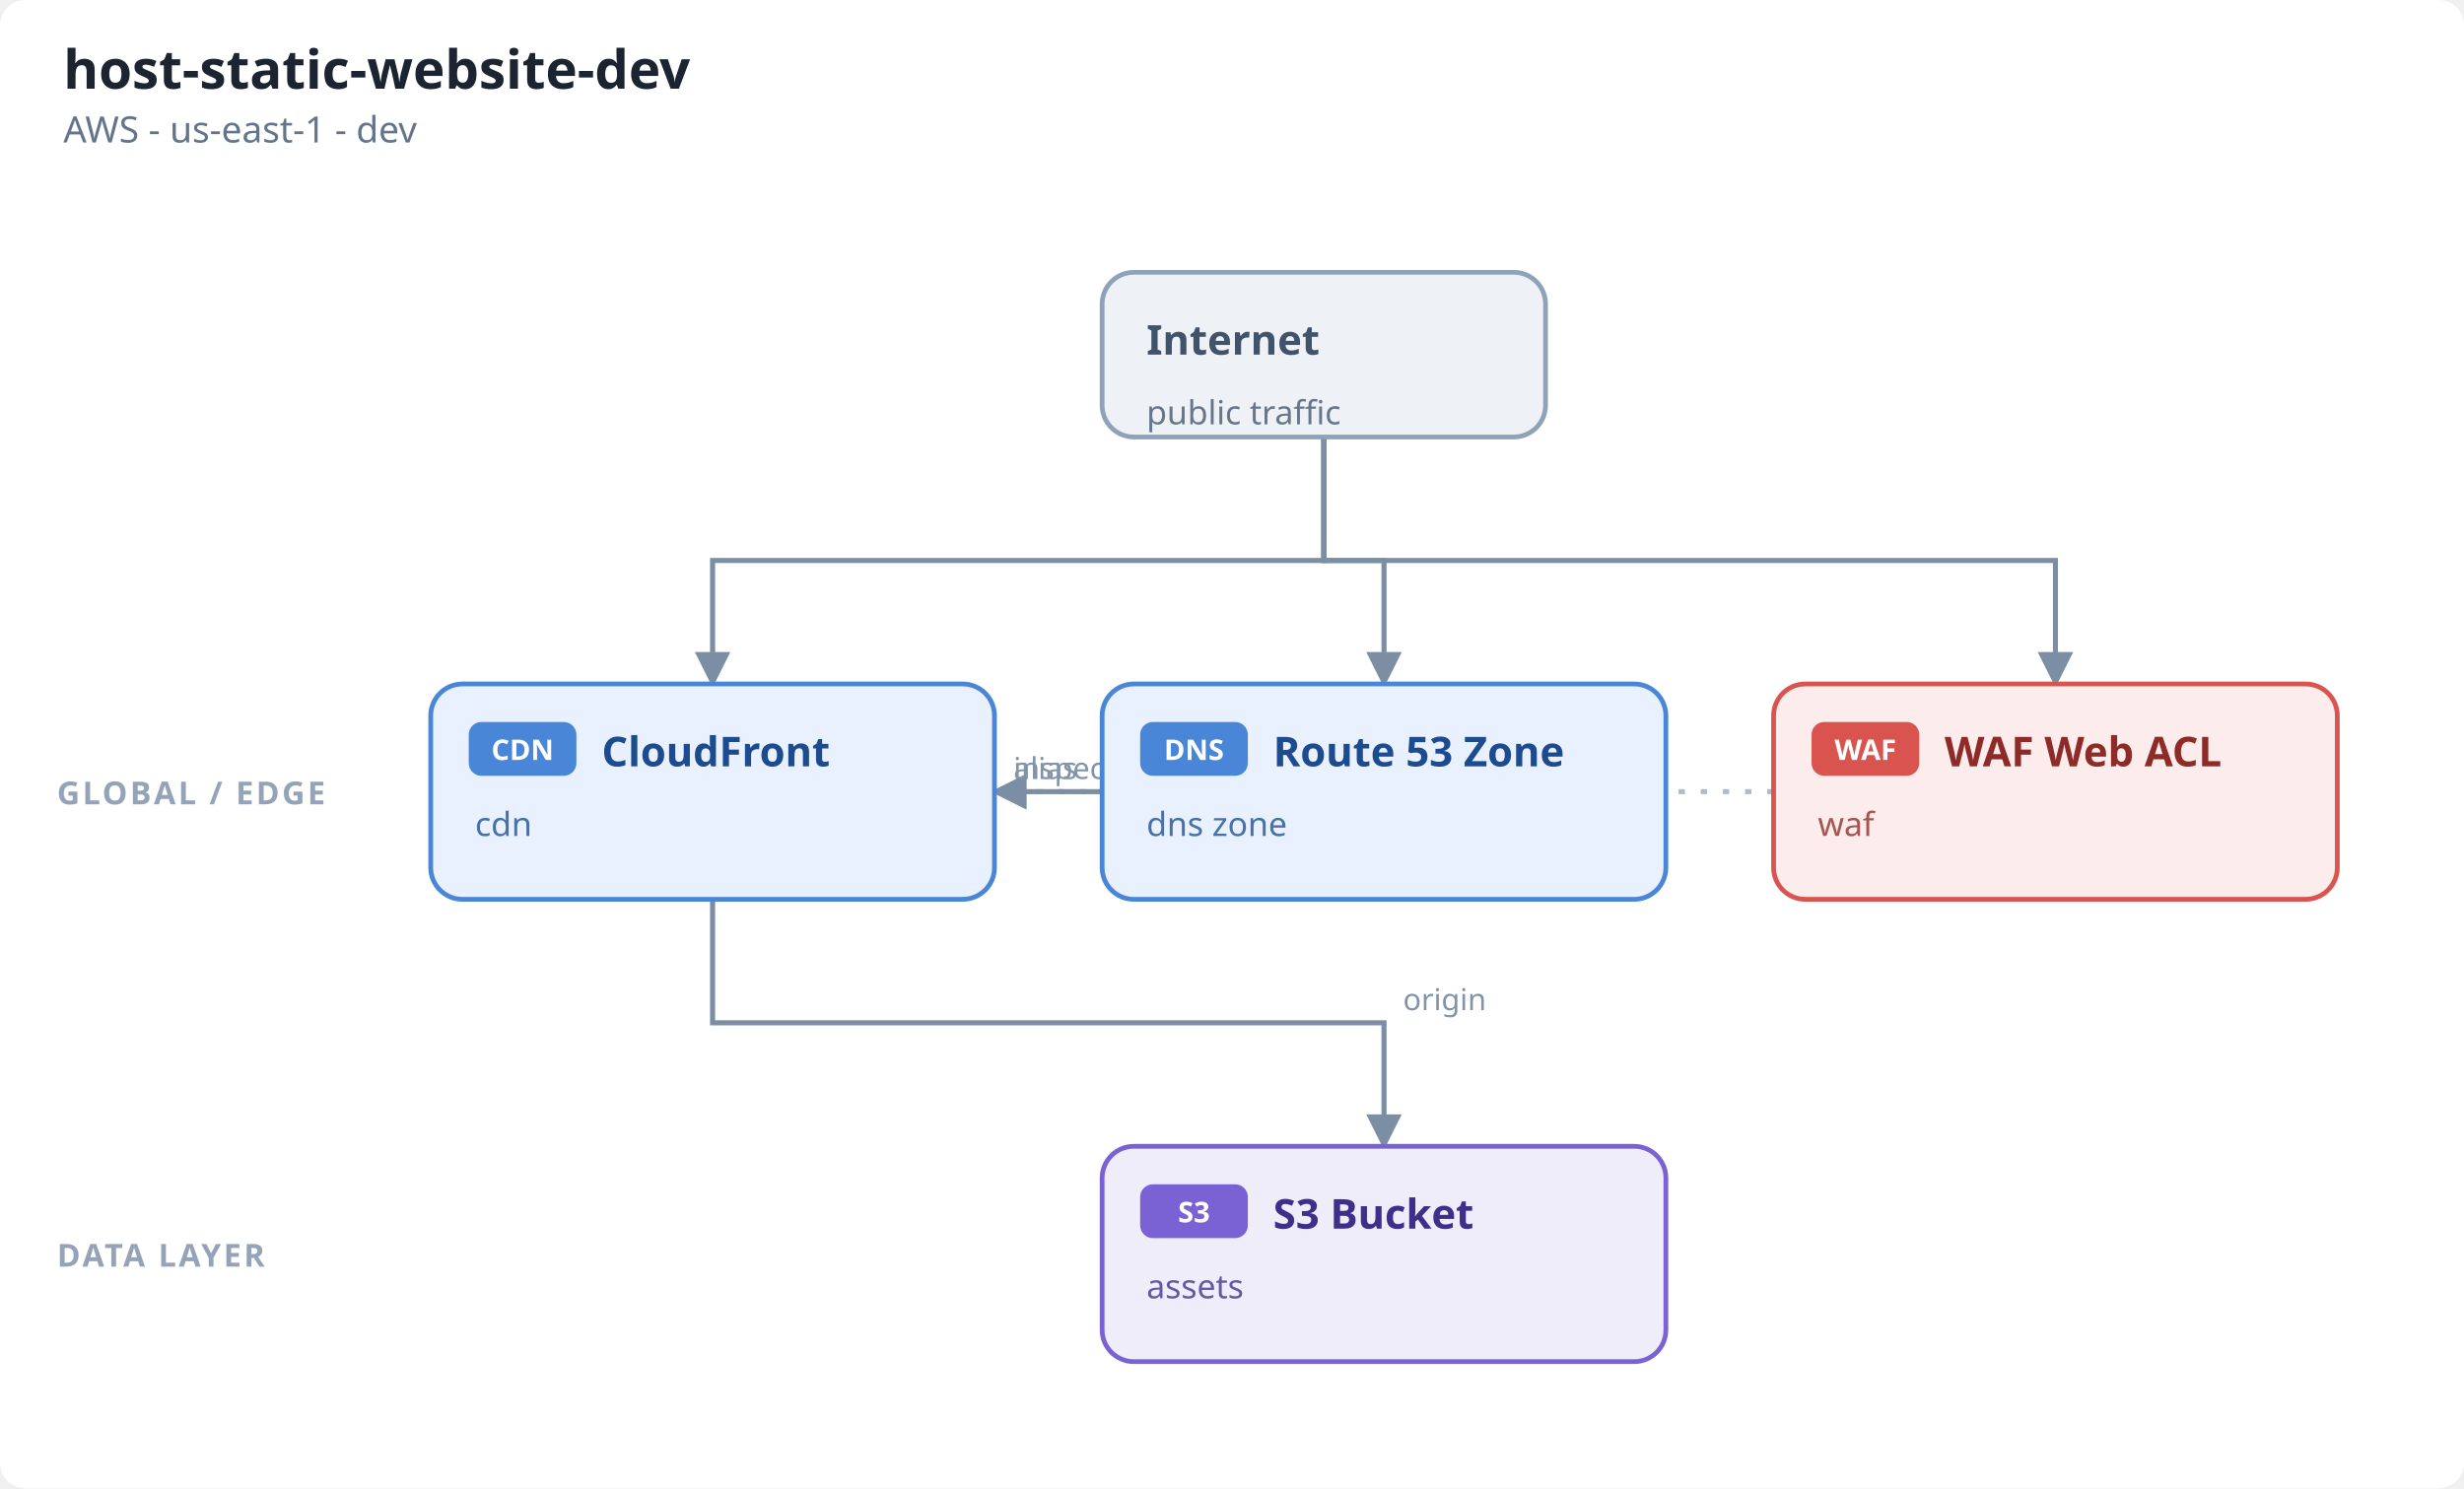
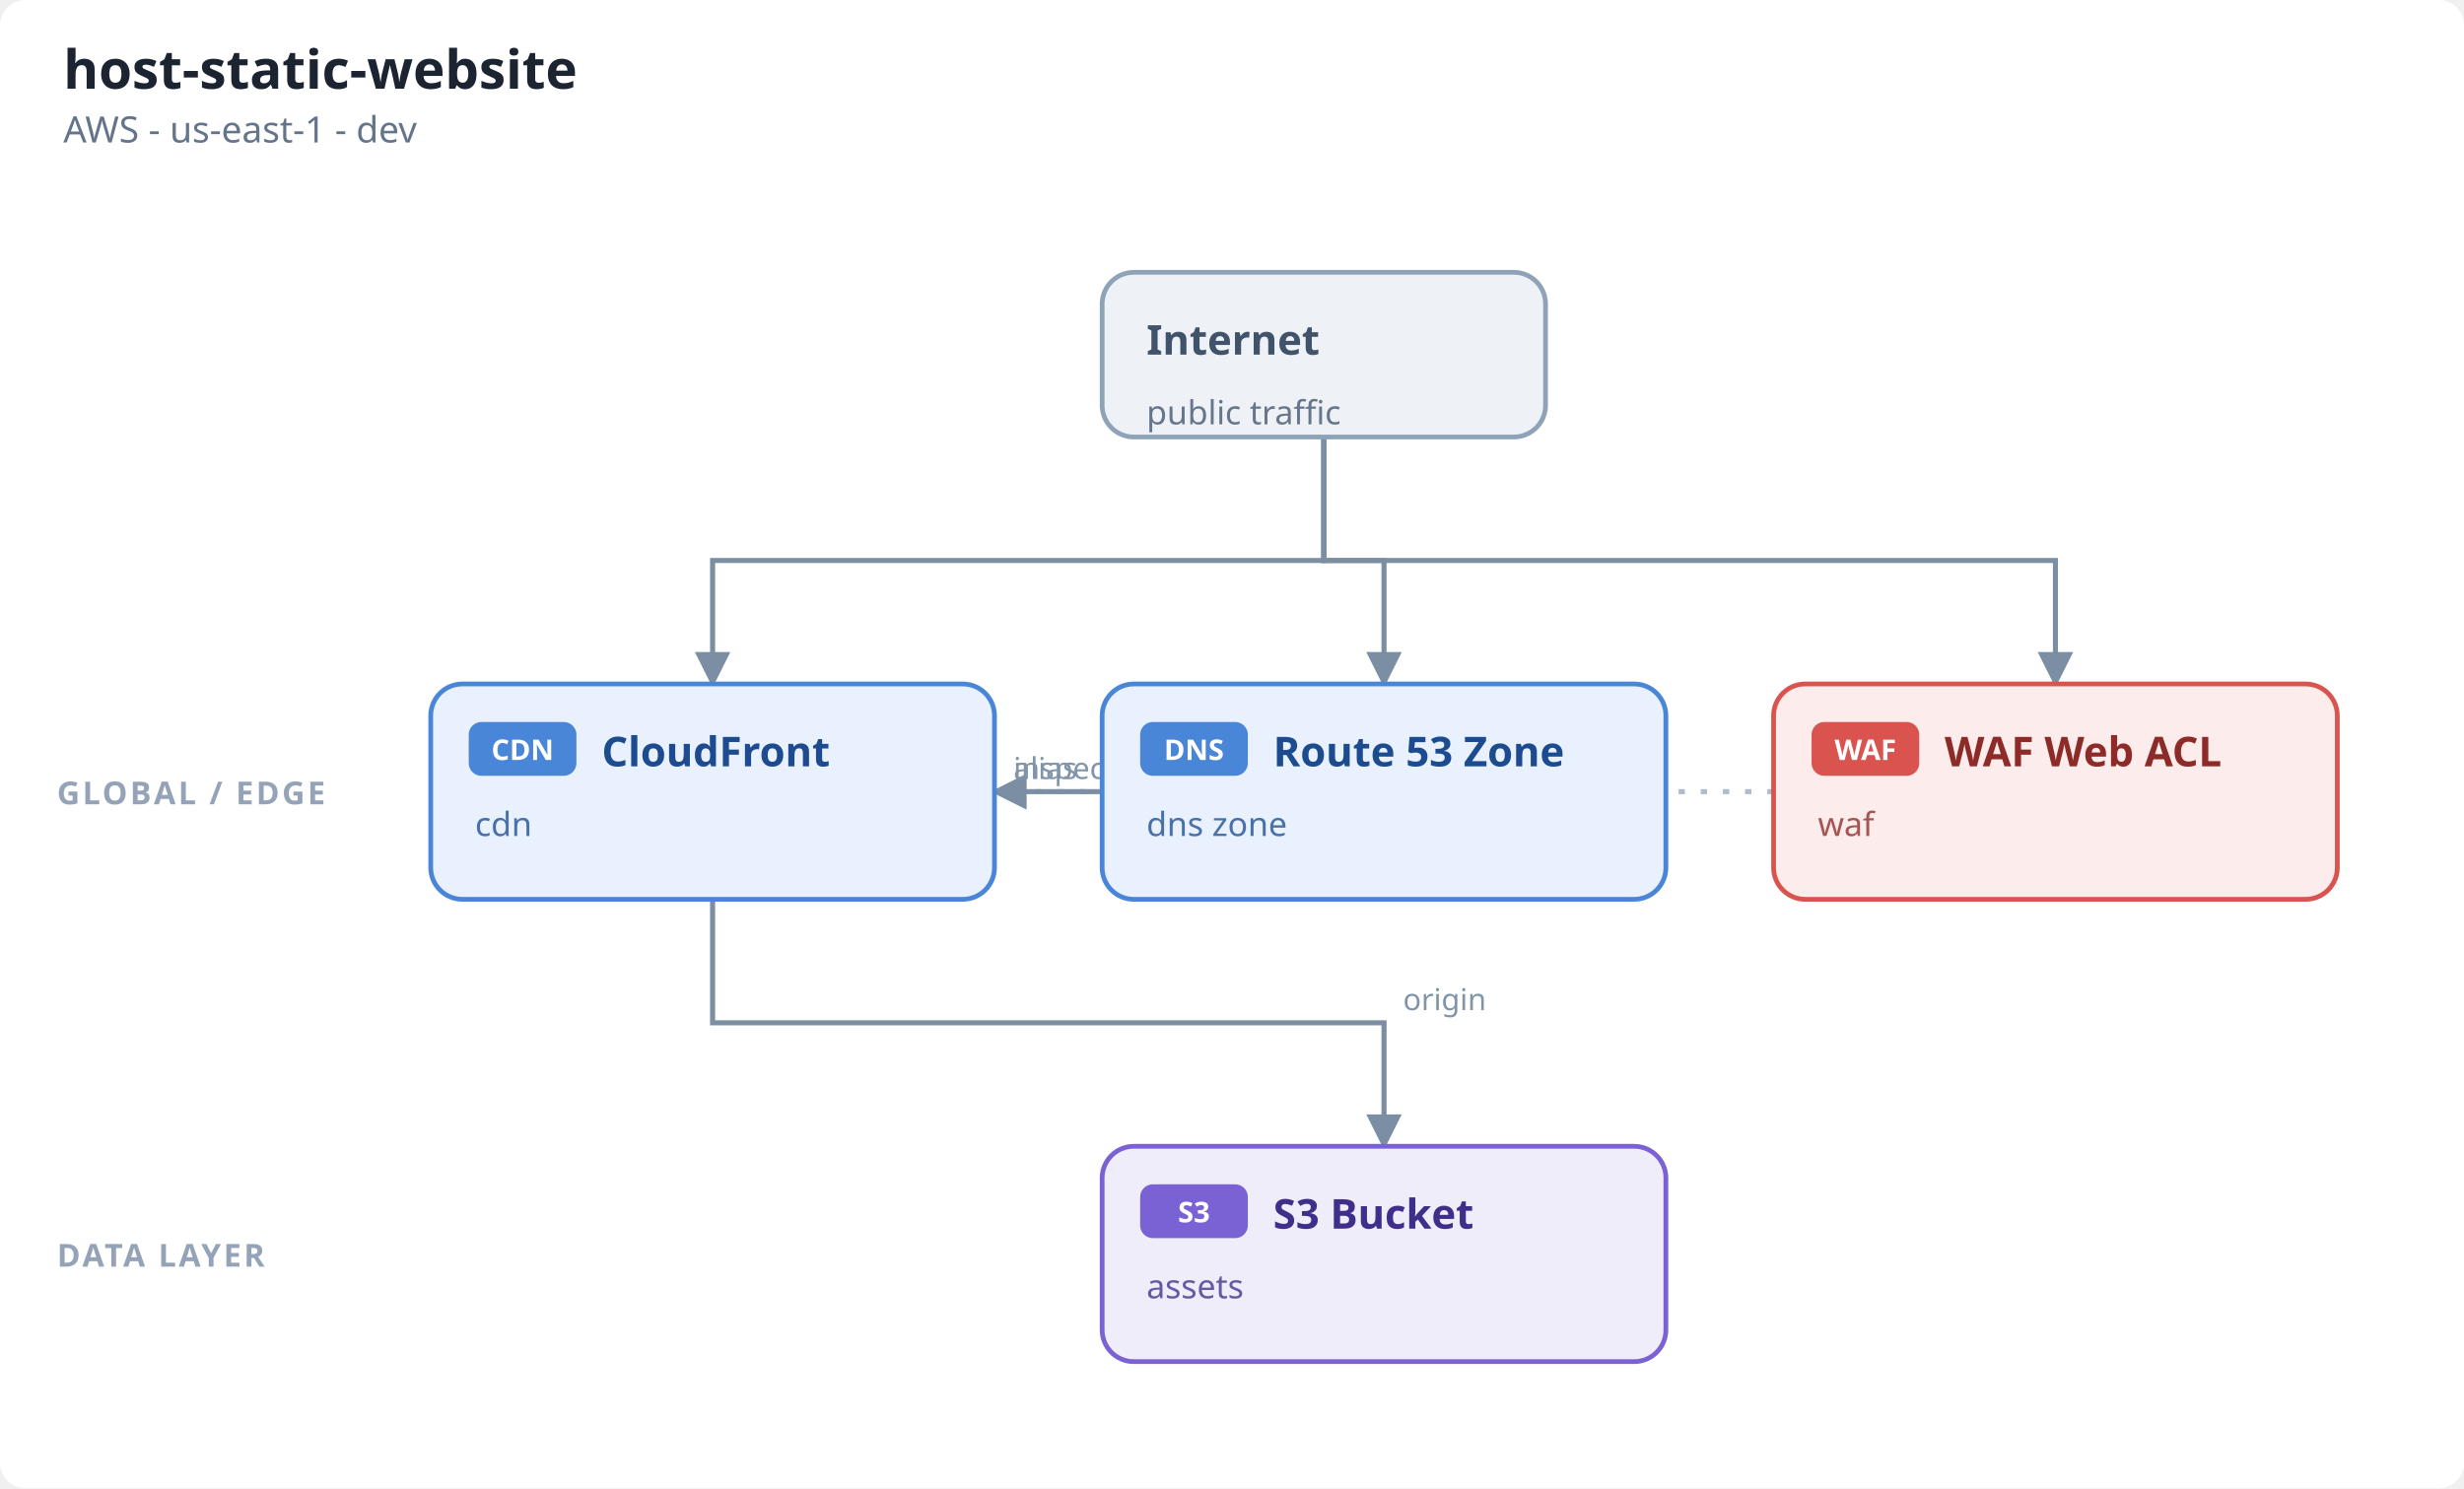
- <svg xmlns="http://www.w3.org/2000/svg" width="778.0" height="470.0" viewBox="0 0 778.0 470.0" role="img" aria-label="Cloud architecture diagram for host-static-website-dev">
+ <svg xmlns="http://www.w3.org/2000/svg" width="778.0" height="470.0" viewBox="0 0 778.0 470.0" role="img" aria-label="Cloud architecture diagram for host-static-website">
  <style>
    .bg { fill: #ffffff; }
    .node { stroke-width: 1.5; }
    .label { font: 600 13px 'Segoe UI', system-ui, sans-serif; }
    .sublabel { font: 400 10.5px 'Segoe UI', system-ui, sans-serif; opacity: .78; }
    .badge { font: 700 9px 'Segoe UI', system-ui, sans-serif; fill: #ffffff; }
    .title { font: 700 17px 'Segoe UI', system-ui, sans-serif; fill: #1b2430; }
    .subtitle { font: 400 11.5px 'Segoe UI', system-ui, sans-serif; fill: #64748b; }
    .band { font: 600 10px 'Segoe UI', system-ui, sans-serif; fill: #94a3b8;
             letter-spacing: .08em; }
    .group-box { fill: none; stroke: #94a3b8; stroke-width: 1.4; stroke-dasharray: 7 5; }
    .group-label { font: 600 11px 'Segoe UI', system-ui, sans-serif; fill: #64748b; }
    .edge { fill: none; stroke: #7c8ea3; stroke-width: 1.6; }
    .edge.data { stroke: #3f9c5f; }
    .edge.dep { stroke: #b0bccb; }
    .edge-label { font: 400 9.5px 'Segoe UI', system-ui, sans-serif; fill: #8194a8; }
    .implied { stroke-dasharray: 5 3; }
    .fill-internet { fill: #eef2f7; stroke: #8fa3b8; }
    .text-internet { fill: #41536b; }
    .badge-internet { fill: #8fa3b8; }
    .fill-traffic { fill: #e8f1fd; stroke: #4a86d8; }
    .text-traffic { fill: #1c4b8f; }
    .badge-traffic { fill: #4a86d8; }
    .fill-compute { fill: #fdf0e6; stroke: #e08b3c; }
    .text-compute { fill: #8a4c11; }
    .badge-compute { fill: #e08b3c; }
    .fill-data { fill: #eaf5ee; stroke: #3f9c5f; }
    .text-data { fill: #1d5c33; }
    .badge-data { fill: #3f9c5f; }
    .fill-storage { fill: #f0edfb; stroke: #7b62d4; }
    .text-storage { fill: #3f2f8a; }
    .badge-storage { fill: #7b62d4; }
    .fill-integration { fill: #fdf2f7; stroke: #c8558f; }
    .text-integration { fill: #7c2c53; }
    .badge-integration { fill: #c8558f; }
    .fill-security { fill: #fdecec; stroke: #d9534f; }
    .text-security { fill: #8c2b28; }
    .badge-security { fill: #d9534f; }
    .fill-network { fill: #eef2f7; stroke: #7d8fa5; }
    .text-network { fill: #3f4f63; }
    .badge-network { fill: #7d8fa5; }
    .fill-ops { fill: #f5f2e8; stroke: #a58a3c; }
    .text-ops { fill: #5d4c17; }
    .badge-ops { fill: #a58a3c; }
    @media (prefers-color-scheme: dark) {
      .bg { fill: #0f141b; }
      .title { fill: #e6edf5; }
      .subtitle { fill: #93a3b6; }
      .band { fill: #6b7c91; }
      .group-box { stroke: #47566a; }
      .group-label { fill: #93a3b6; }
      .edge { stroke: #63768c; }
      .edge.dep { stroke: #3c4a5c; }
      .edge-label { fill: #7b8da2; }
      .fill-internet { fill: #232a33; stroke: #6d7f93; }
      .text-internet { fill: #c6d2e0; }
      .badge-internet { fill: #6d7f93; }
      .fill-traffic { fill: #182634; stroke: #4a86d8; }
      .text-traffic { fill: #a9cbf5; }
      .badge-traffic { fill: #4a86d8; }
      .fill-compute { fill: #2d2318; stroke: #e08b3c; }
      .text-compute { fill: #f0c294; }
      .badge-compute { fill: #e08b3c; }
      .fill-data { fill: #182a1f; stroke: #3f9c5f; }
      .text-data { fill: #a4d9b6; }
      .badge-data { fill: #3f9c5f; }
      .fill-storage { fill: #221d33; stroke: #7b62d4; }
      .text-storage { fill: #c3b6f0; }
      .badge-storage { fill: #7b62d4; }
      .fill-integration { fill: #2d1c26; stroke: #c8558f; }
      .text-integration { fill: #f0aecd; }
      .badge-integration { fill: #c8558f; }
      .fill-security { fill: #2e1b1b; stroke: #d9534f; }
      .text-security { fill: #f2a9a7; }
      .badge-security { fill: #d9534f; }
      .fill-network { fill: #232a33; stroke: #7d8fa5; }
      .text-network { fill: #c1ccd9; }
      .badge-network { fill: #7d8fa5; }
      .fill-ops { fill: #2a2617; stroke: #a58a3c; }
      .text-ops { fill: #ded0a2; }
      .badge-ops { fill: #a58a3c; }
    }
  </style>
  <defs>
    <marker id="arrow" viewBox="0 0 10 10" refX="9" refY="5" markerWidth="7" markerHeight="7" orient="auto-start-reverse">
      <path d="M 0 0 L 10 5 L 0 10 z" fill="#7c8ea3" />
    </marker>
    <marker id="arrow-data" viewBox="0 0 10 10" refX="9" refY="5" markerWidth="7" markerHeight="7" orient="auto-start-reverse">
      <path d="M 0 0 L 10 5 L 0 10 z" fill="#3f9c5f" />
    </marker>
  </defs>
  <rect class="bg" width="778.0" height="470.0" rx="8" />
-   <text class="title" x="20" y="28">host-static-website-dev</text>
+   <text class="title" x="20" y="28">host-static-website</text>
  <text class="subtitle" x="20" y="45">AWS - us-east-1 - dev</text>
  <text class="band" x="18" y="254.0">GLOBAL / EDGE</text>
  <text class="band" x="18" y="400.0">DATA LAYER</text>
  <path class="edge" d="M 418.0 138.0 L 418.0 177.0 L 225.0 177.0 L 225.0 216.0" marker-end="url(#arrow)" />
  <path class="edge" d="M 418.0 138.0 L 418.0 177.0 L 649.0 177.0 L 649.0 216.0" marker-end="url(#arrow)" />
  <path class="edge" d="M 418.0 138.0 L 418.0 177.0 L 437.0 177.0 L 437.0 216.0" marker-end="url(#arrow)" />
  <path class="edge" d="M 225.0 284.0 L 225.0 323.0 L 437.0 323.0 L 437.0 362.0" marker-end="url(#arrow)" />
  <text class="edge-label" x="443.0" y="319.0">origin</text>
  <path class="edge dep" d="M 560.0 250.0 L 314.0 250.0" stroke-dasharray="2 5" marker-end="url(#arrow)" />
  <text class="edge-label" x="320.0" y="246.0">inspects</text>
  <path class="edge" d="M 348.0 250.0 L 314.0 250.0" marker-end="url(#arrow)" />
  <text class="edge-label" x="320.0" y="246.0">alias</text>
  <g>
    <rect class="node fill-internet" x="348.0" y="86.0" width="140.0" height="52.0" rx="10" />
    <text class="label text-internet" x="362.0" y="112.0">Internet</text>
    <text class="sublabel text-internet" x="362.0" y="134.0">public traffic</text>
  </g>
  <g>
    <rect class="node fill-traffic" x="136.0" y="216.0" width="178.0" height="68.0" rx="10" />
    <rect class="badge-traffic" x="148.0" y="228.0" width="34" height="17" rx="4" />
    <text class="badge" x="165.0" y="240.0" text-anchor="middle">CDN</text>
    <text class="label text-traffic" x="190.0" y="242.0">CloudFront</text>
    <text class="sublabel text-traffic" x="150.0" y="264.0">cdn</text>
  </g>
  <g>
    <rect class="node fill-security" x="560.0" y="216.0" width="178.0" height="68.0" rx="10" />
    <rect class="badge-security" x="572.0" y="228.0" width="34" height="17" rx="4" />
    <text class="badge" x="589.0" y="240.0" text-anchor="middle">WAF</text>
    <text class="label text-security" x="614.0" y="242.0">WAF Web ACL</text>
    <text class="sublabel text-security" x="574.0" y="264.0">waf</text>
  </g>
  <g>
    <rect class="node fill-traffic" x="348.0" y="216.0" width="178.0" height="68.0" rx="10" />
    <rect class="badge-traffic" x="360.0" y="228.0" width="34" height="17" rx="4" />
    <text class="badge" x="377.0" y="240.0" text-anchor="middle">DNS</text>
    <text class="label text-traffic" x="402.0" y="242.0">Route 53 Zone</text>
    <text class="sublabel text-traffic" x="362.0" y="264.0">dns zone</text>
  </g>
  <g>
    <rect class="node fill-storage" x="348.0" y="362.0" width="178.0" height="68.0" rx="10" />
    <rect class="badge-storage" x="360.0" y="374.0" width="34" height="17" rx="4" />
    <text class="badge" x="377.0" y="386.0" text-anchor="middle">S3</text>
    <text class="label text-storage" x="402.0" y="388.0">S3 Bucket</text>
    <text class="sublabel text-storage" x="362.0" y="410.0">assets</text>
  </g>
</svg>
